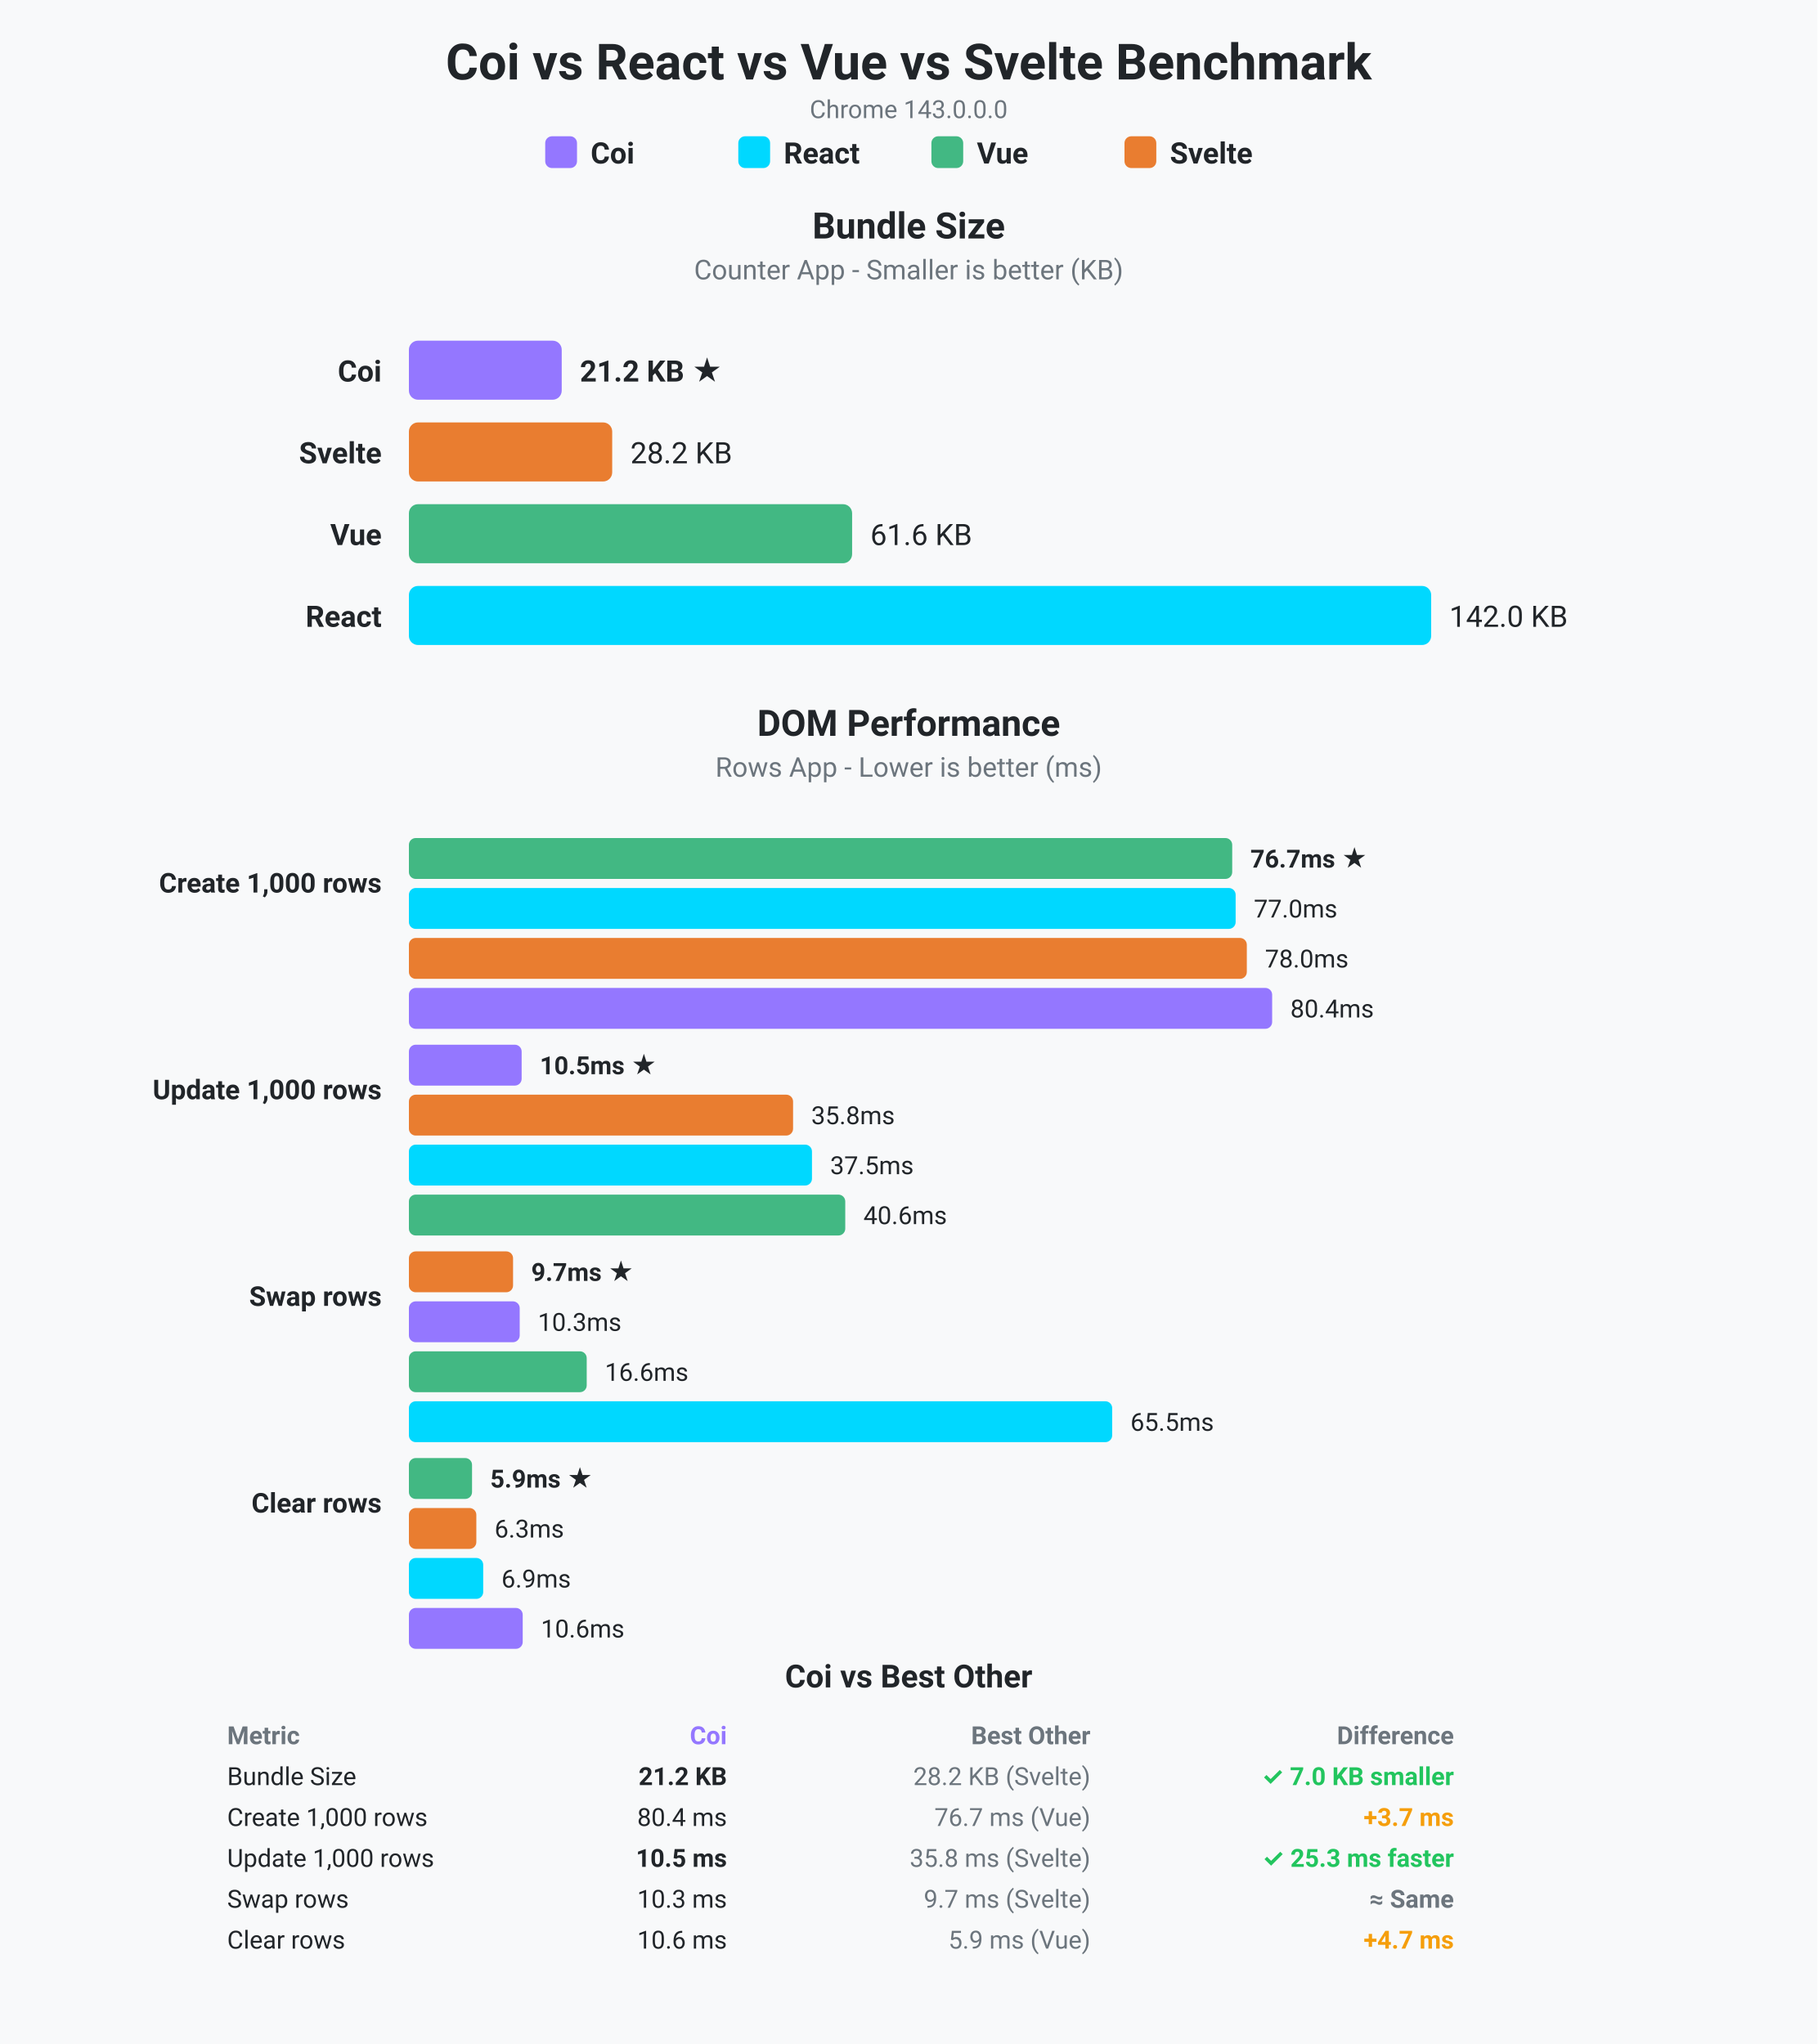
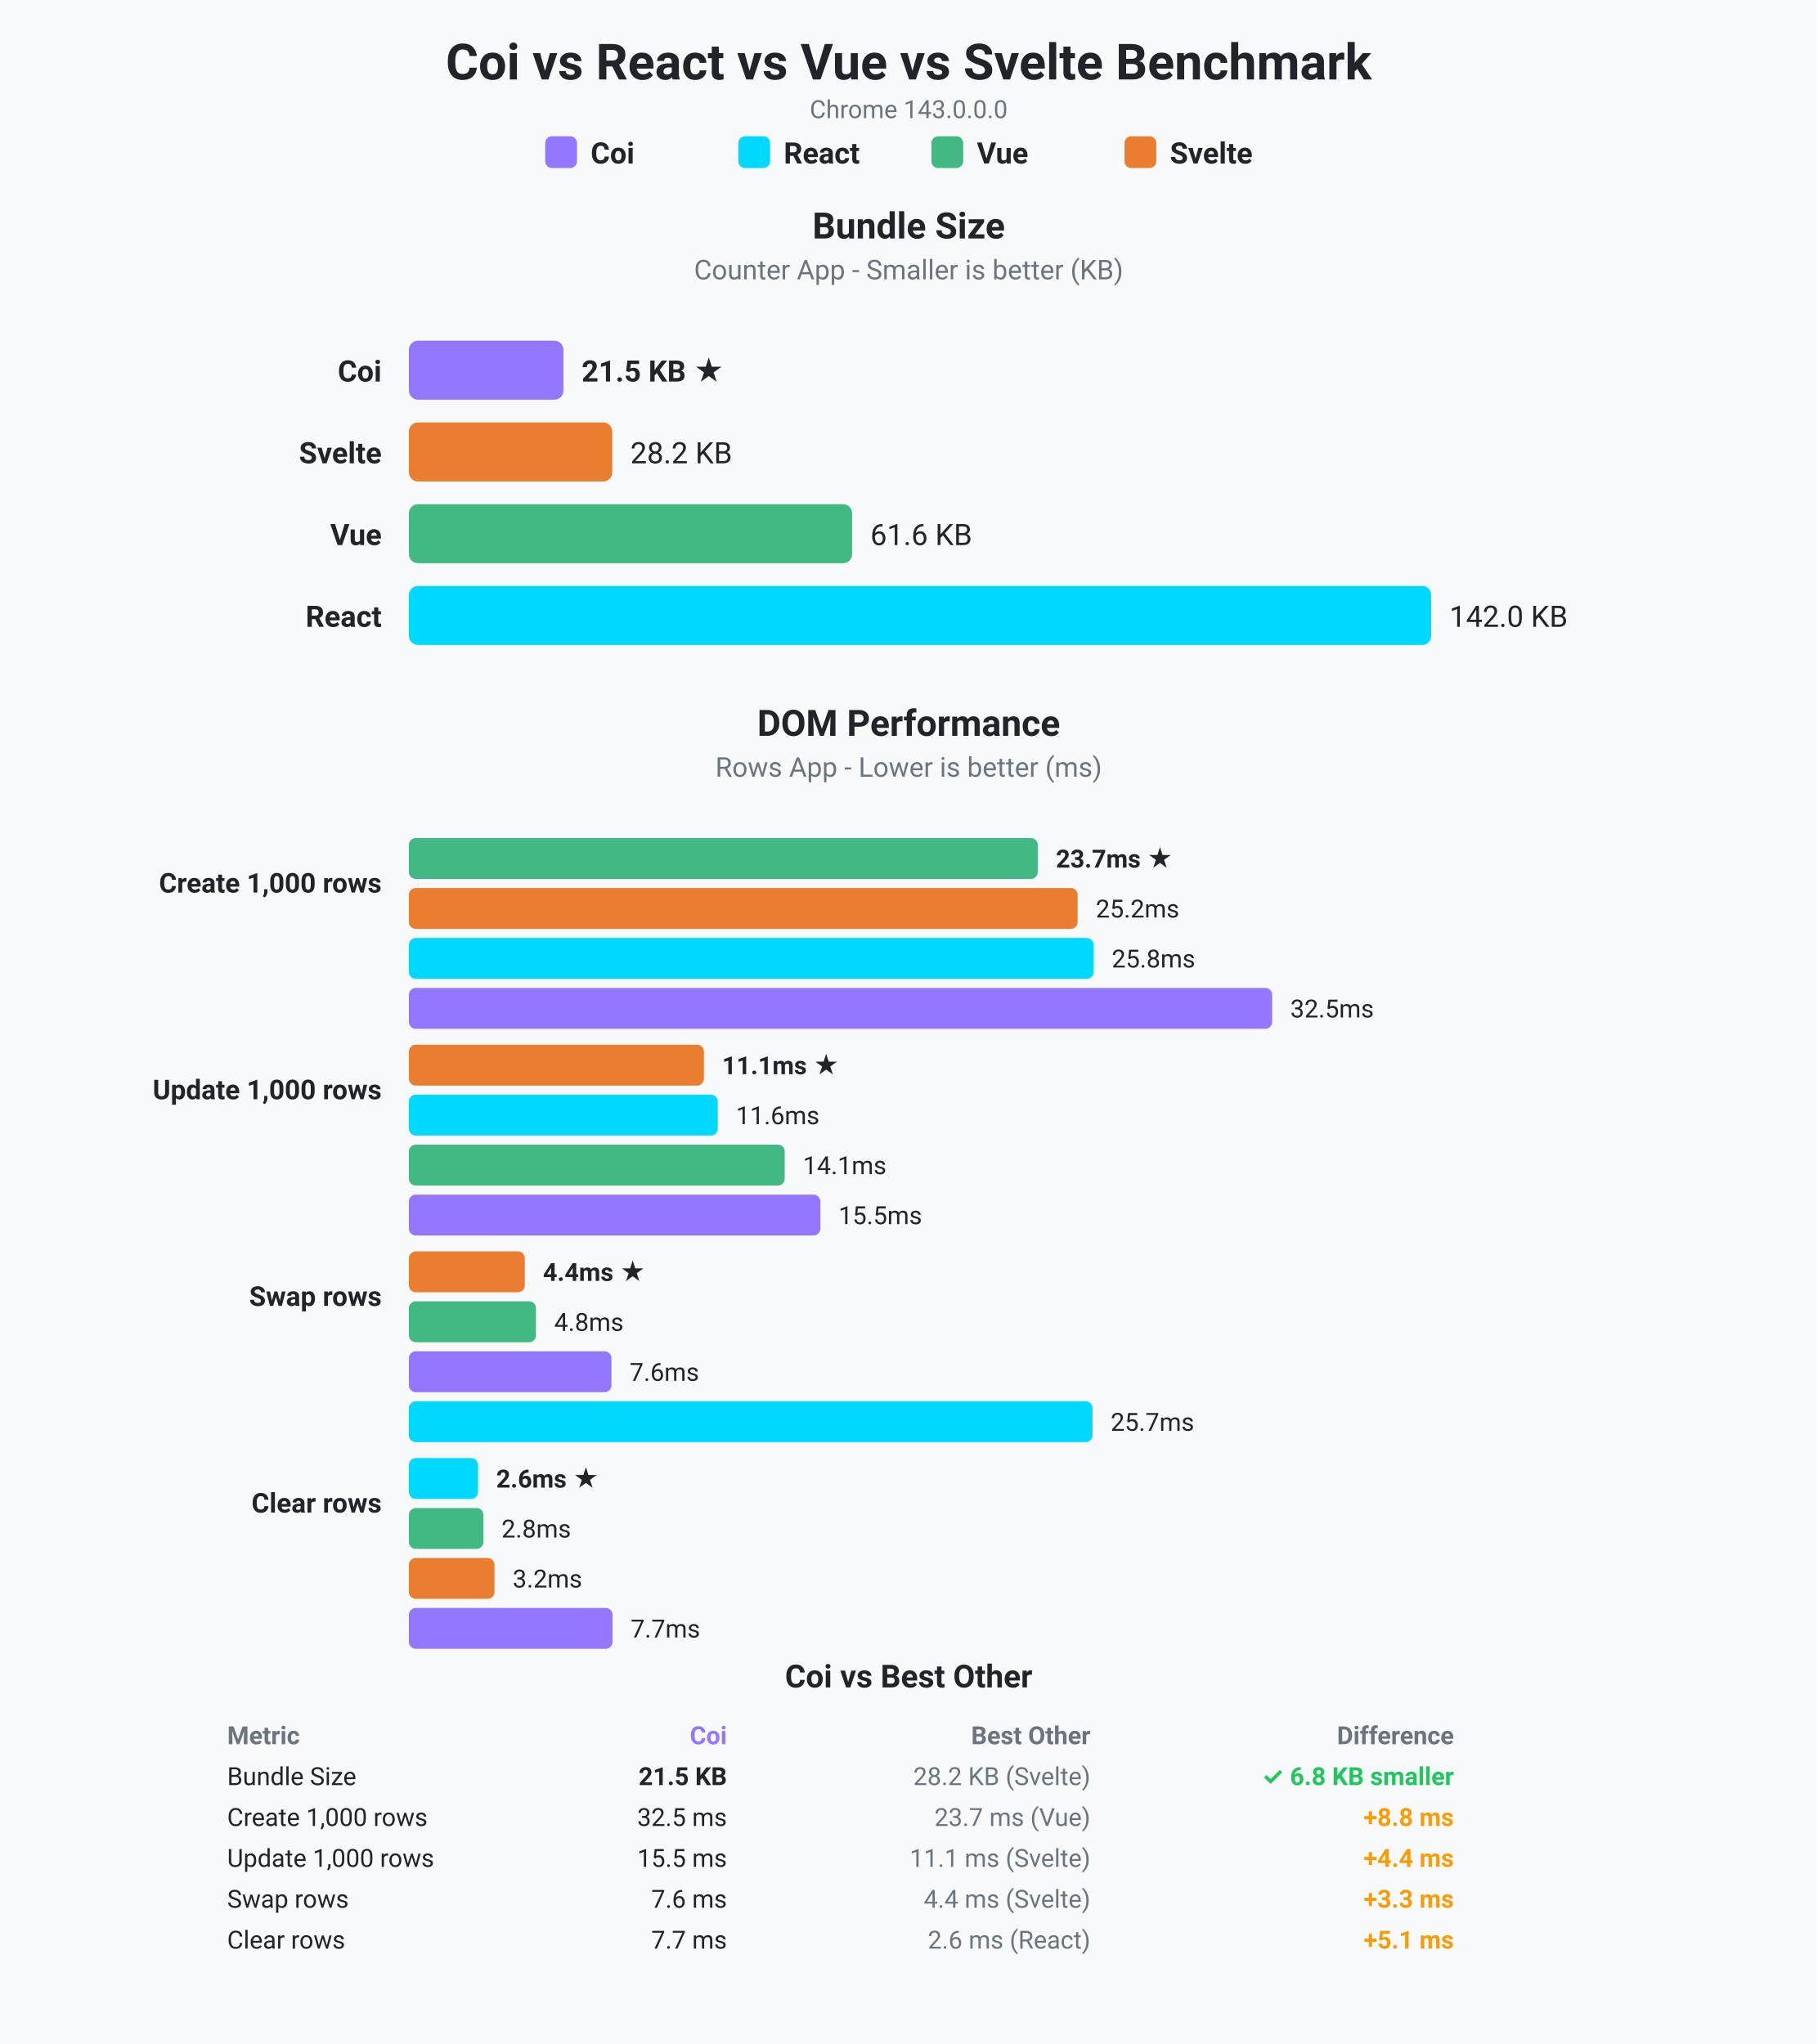
<svg xmlns="http://www.w3.org/2000/svg" viewBox="0 0 800 900" width="100%" style="font-family: -apple-system, BlinkMacSystemFont, 'Segoe UI', Roboto, sans-serif; background: #f8f9fa;">
  <rect width="100%" height="100%" fill="#f8f9fa" />
  <text x="400.0" y="35" text-anchor="middle" fill="#212529" font-size="22" font-weight="bold">Coi vs React vs Vue vs Svelte Benchmark</text>
  <text x="400.0" y="52" text-anchor="middle" fill="#6c757d" font-size="11">Chrome 143.0.0.0</text>
  <rect x="240.0" y="60" width="14" height="14" fill="#9477ff" rx="3" />
  <text x="260.0" y="72" fill="#212529" font-size="13" font-weight="600">Coi</text>
  <rect x="325.0" y="60" width="14" height="14" fill="#00d8ff" rx="3" />
  <text x="345.0" y="72" fill="#212529" font-size="13" font-weight="600">React</text>
  <rect x="410.0" y="60" width="14" height="14" fill="#42b883" rx="3" />
  <text x="430.0" y="72" fill="#212529" font-size="13" font-weight="600">Vue</text>
  <rect x="495.0" y="60" width="14" height="14" fill="#e97d30" rx="3" />
  <text x="515.0" y="72" fill="#212529" font-size="13" font-weight="600">Svelte</text>
  <text x="400.0" y="105" text-anchor="middle" fill="#212529" font-size="16" font-weight="bold">Bundle Size</text>
  <text x="400.0" y="123" text-anchor="middle" fill="#6c757d" font-size="12">Counter App - Smaller is better (KB)</text>
  <text x="168" y="168" text-anchor="end" fill="#212529" font-size="13" font-weight="bold">Coi</text>
-   <rect x="180" y="150" width="67.266" height="26" fill="#9477ff" rx="4" />
-   <text x="255.266" y="168" fill="#212529" font-size="13" font-weight="bold">21.2 KB ★</text>
+   <rect x="180" y="150" width="68.015" height="26" fill="#9477ff" rx="4" />
+   <text x="256.015" y="168" fill="#212529" font-size="13" font-weight="bold">21.5 KB ★</text>
  <text x="168" y="204" text-anchor="end" fill="#212529" font-size="13" font-weight="bold">Svelte</text>
  <rect x="180" y="186" width="89.489" height="26" fill="#e97d30" rx="4" />
  <text x="277.489" y="204" fill="#212529" font-size="13" font-weight="normal">28.2 KB</text>
  <text x="168" y="240" text-anchor="end" fill="#212529" font-size="13" font-weight="bold">Vue</text>
  <rect x="180" y="222" width="195.098" height="26" fill="#42b883" rx="4" />
  <text x="383.098" y="240" fill="#212529" font-size="13" font-weight="normal">61.6 KB</text>
  <text x="168" y="276" text-anchor="end" fill="#212529" font-size="13" font-weight="bold">React</text>
  <rect x="180" y="258" width="450.0" height="26" fill="#00d8ff" rx="4" />
  <text x="638.0" y="276" fill="#212529" font-size="13" font-weight="normal">142.0 KB</text>
  <text x="400.0" y="324" text-anchor="middle" fill="#212529" font-size="16" font-weight="bold">DOM Performance</text>
  <text x="400.0" y="342" text-anchor="middle" fill="#6c757d" font-size="12">Rows App - Lower is better (ms)</text>
  <text x="168" y="393" text-anchor="end" fill="#212529" font-size="12" font-weight="bold">Create 1,000 rows</text>
-   <rect x="180" y="369" width="362.418" height="18" fill="#42b883" rx="3" />
-   <text x="550.418" y="382" fill="#212529" font-size="11" font-weight="bold">76.7ms ★</text>
-   <rect x="180" y="391" width="363.93" height="18" fill="#00d8ff" rx="3" />
-   <text x="551.93" y="404" fill="#212529" font-size="11" font-weight="normal">77.0ms</text>
-   <rect x="180" y="413" width="368.846" height="18" fill="#e97d30" rx="3" />
-   <text x="556.846" y="426" fill="#212529" font-size="11" font-weight="normal">78.0ms</text>
+   <rect x="180" y="369" width="276.81" height="18" fill="#42b883" rx="3" />
+   <text x="464.81" y="382" fill="#212529" font-size="11" font-weight="bold">23.7ms ★</text>
+   <rect x="180" y="391" width="294.36" height="18" fill="#e97d30" rx="3" />
+   <text x="482.36" y="404" fill="#212529" font-size="11" font-weight="normal">25.2ms</text>
+   <rect x="180" y="413" width="301.379" height="18" fill="#00d8ff" rx="3" />
+   <text x="489.379" y="426" fill="#212529" font-size="11" font-weight="normal">25.8ms</text>
  <rect x="180" y="435" width="380.0" height="18" fill="#9477ff" rx="3" />
-   <text x="568.0" y="448" fill="#212529" font-size="11" font-weight="normal">80.4ms</text>
+   <text x="568.0" y="448" fill="#212529" font-size="11" font-weight="normal">32.5ms</text>
  <text x="168" y="484" text-anchor="end" fill="#212529" font-size="12" font-weight="bold">Update 1,000 rows</text>
-   <rect x="180" y="460" width="49.627" height="18" fill="#9477ff" rx="3" />
-   <text x="237.627" y="473" fill="#212529" font-size="11" font-weight="bold">10.5ms ★</text>
-   <rect x="180" y="482" width="169.109" height="18" fill="#e97d30" rx="3" />
-   <text x="357.109" y="495" fill="#212529" font-size="11" font-weight="normal">35.8ms</text>
-   <rect x="180" y="504" width="177.428" height="18" fill="#00d8ff" rx="3" />
-   <text x="365.428" y="517" fill="#212529" font-size="11" font-weight="normal">37.5ms</text>
-   <rect x="180" y="526" width="192.08" height="18" fill="#42b883" rx="3" />
-   <text x="380.08" y="539" fill="#212529" font-size="11" font-weight="normal">40.6ms</text>
+   <rect x="180" y="460" width="129.865" height="18" fill="#e97d30" rx="3" />
+   <text x="317.865" y="473" fill="#212529" font-size="11" font-weight="bold">11.1ms ★</text>
+   <rect x="180" y="482" width="135.948" height="18" fill="#00d8ff" rx="3" />
+   <text x="323.948" y="495" fill="#212529" font-size="11" font-weight="normal">11.6ms</text>
+   <rect x="180" y="504" width="165.431" height="18" fill="#42b883" rx="3" />
+   <text x="353.431" y="517" fill="#212529" font-size="11" font-weight="normal">14.1ms</text>
+   <rect x="180" y="526" width="181.108" height="18" fill="#9477ff" rx="3" />
+   <text x="369.108" y="539" fill="#212529" font-size="11" font-weight="normal">15.5ms</text>
  <text x="168" y="575" text-anchor="end" fill="#212529" font-size="12" font-weight="bold">Swap rows</text>
-   <rect x="180" y="551" width="45.846" height="18" fill="#e97d30" rx="3" />
-   <text x="233.846" y="564" fill="#212529" font-size="11" font-weight="bold">9.7ms ★</text>
-   <rect x="180" y="573" width="48.776" height="18" fill="#9477ff" rx="3" />
-   <text x="236.776" y="586" fill="#212529" font-size="11" font-weight="normal">10.3ms</text>
-   <rect x="180" y="595" width="78.269" height="18" fill="#42b883" rx="3" />
-   <text x="266.269" y="608" fill="#212529" font-size="11" font-weight="normal">16.6ms</text>
-   <rect x="180" y="617" width="309.577" height="18" fill="#00d8ff" rx="3" />
-   <text x="497.577" y="630" fill="#212529" font-size="11" font-weight="normal">65.5ms</text>
+   <rect x="180" y="551" width="51.01" height="18" fill="#e97d30" rx="3" />
+   <text x="239.01" y="564" fill="#212529" font-size="11" font-weight="bold">4.4ms ★</text>
+   <rect x="180" y="573" width="55.924" height="18" fill="#42b883" rx="3" />
+   <text x="243.924" y="586" fill="#212529" font-size="11" font-weight="normal">4.8ms</text>
+   <rect x="180" y="595" width="89.15" height="18" fill="#9477ff" rx="3" />
+   <text x="277.15" y="608" fill="#212529" font-size="11" font-weight="normal">7.6ms</text>
+   <rect x="180" y="617" width="300.911" height="18" fill="#00d8ff" rx="3" />
+   <text x="488.911" y="630" fill="#212529" font-size="11" font-weight="normal">25.7ms</text>
  <text x="168" y="666" text-anchor="end" fill="#212529" font-size="12" font-weight="bold">Clear rows</text>
-   <rect x="180" y="642" width="27.791" height="18" fill="#42b883" rx="3" />
-   <text x="215.791" y="655" fill="#212529" font-size="11" font-weight="bold">5.9ms ★</text>
-   <rect x="180" y="664" width="29.682" height="18" fill="#e97d30" rx="3" />
-   <text x="217.682" y="677" fill="#212529" font-size="11" font-weight="normal">6.3ms</text>
-   <rect x="180" y="686" width="32.706" height="18" fill="#00d8ff" rx="3" />
-   <text x="220.706" y="699" fill="#212529" font-size="11" font-weight="normal">6.9ms</text>
-   <rect x="180" y="708" width="50.1" height="18" fill="#9477ff" rx="3" />
-   <text x="238.1" y="721" fill="#212529" font-size="11" font-weight="normal">10.6ms</text>
+   <rect x="180" y="642" width="30.419" height="18" fill="#00d8ff" rx="3" />
+   <text x="218.419" y="655" fill="#212529" font-size="11" font-weight="bold">2.6ms ★</text>
+   <rect x="180" y="664" width="32.759" height="18" fill="#42b883" rx="3" />
+   <text x="220.759" y="677" fill="#212529" font-size="11" font-weight="normal">2.8ms</text>
+   <rect x="180" y="686" width="37.672" height="18" fill="#e97d30" rx="3" />
+   <text x="225.672" y="699" fill="#212529" font-size="11" font-weight="normal">3.2ms</text>
+   <rect x="180" y="708" width="89.618" height="18" fill="#9477ff" rx="3" />
+   <text x="277.618" y="721" fill="#212529" font-size="11" font-weight="normal">7.7ms</text>
  <text x="400.0" y="743" text-anchor="middle" fill="#212529" font-size="14" font-weight="bold">Coi vs Best Other</text>
  <text x="100" y="768" fill="#6c757d" font-size="11" font-weight="bold">Metric</text>
  <text x="320" y="768" text-anchor="end" fill="#9477ff" font-size="11" font-weight="bold">Coi</text>
  <text x="480" y="768" text-anchor="end" fill="#6c757d" font-size="11" font-weight="bold">Best Other</text>
  <text x="640" y="768" text-anchor="end" fill="#6c757d" font-size="11" font-weight="bold">Difference</text>
  <text x="100" y="786" fill="#212529" font-size="11">Bundle Size</text>
-   <text x="320" y="786" text-anchor="end" fill="#212529" font-size="11" font-weight="bold">21.2 KB</text>
+   <text x="320" y="786" text-anchor="end" fill="#212529" font-size="11" font-weight="bold">21.5 KB</text>
  <text x="480" y="786" text-anchor="end" fill="#6c757d" font-size="11">28.2 KB (Svelte)</text>
-   <text x="640" y="786" text-anchor="end" fill="#22c55e" font-size="11" font-weight="bold">✓ 7.0 KB smaller</text>
+   <text x="640" y="786" text-anchor="end" fill="#22c55e" font-size="11" font-weight="bold">✓ 6.8 KB smaller</text>
  <text x="100" y="804" fill="#212529" font-size="11">Create 1,000 rows</text>
-   <text x="320" y="804" text-anchor="end" fill="#212529" font-size="11" font-weight="normal">80.4 ms</text>
-   <text x="480" y="804" text-anchor="end" fill="#6c757d" font-size="11">76.7 ms (Vue)</text>
-   <text x="640" y="804" text-anchor="end" fill="#f59e0b" font-size="11" font-weight="bold">+3.7 ms</text>
+   <text x="320" y="804" text-anchor="end" fill="#212529" font-size="11" font-weight="normal">32.5 ms</text>
+   <text x="480" y="804" text-anchor="end" fill="#6c757d" font-size="11">23.7 ms (Vue)</text>
+   <text x="640" y="804" text-anchor="end" fill="#f59e0b" font-size="11" font-weight="bold">+8.8 ms</text>
  <text x="100" y="822" fill="#212529" font-size="11">Update 1,000 rows</text>
-   <text x="320" y="822" text-anchor="end" fill="#212529" font-size="11" font-weight="bold">10.5 ms</text>
-   <text x="480" y="822" text-anchor="end" fill="#6c757d" font-size="11">35.8 ms (Svelte)</text>
-   <text x="640" y="822" text-anchor="end" fill="#22c55e" font-size="11" font-weight="bold">✓ 25.3 ms faster</text>
+   <text x="320" y="822" text-anchor="end" fill="#212529" font-size="11" font-weight="normal">15.5 ms</text>
+   <text x="480" y="822" text-anchor="end" fill="#6c757d" font-size="11">11.1 ms (Svelte)</text>
+   <text x="640" y="822" text-anchor="end" fill="#f59e0b" font-size="11" font-weight="bold">+4.4 ms</text>
  <text x="100" y="840" fill="#212529" font-size="11">Swap rows</text>
-   <text x="320" y="840" text-anchor="end" fill="#212529" font-size="11" font-weight="normal">10.3 ms</text>
-   <text x="480" y="840" text-anchor="end" fill="#6c757d" font-size="11">9.7 ms (Svelte)</text>
-   <text x="640" y="840" text-anchor="end" fill="#6c757d" font-size="11" font-weight="bold">≈ Same</text>
+   <text x="320" y="840" text-anchor="end" fill="#212529" font-size="11" font-weight="normal">7.6 ms</text>
+   <text x="480" y="840" text-anchor="end" fill="#6c757d" font-size="11">4.4 ms (Svelte)</text>
+   <text x="640" y="840" text-anchor="end" fill="#f59e0b" font-size="11" font-weight="bold">+3.3 ms</text>
  <text x="100" y="858" fill="#212529" font-size="11">Clear rows</text>
-   <text x="320" y="858" text-anchor="end" fill="#212529" font-size="11" font-weight="normal">10.6 ms</text>
-   <text x="480" y="858" text-anchor="end" fill="#6c757d" font-size="11">5.9 ms (Vue)</text>
-   <text x="640" y="858" text-anchor="end" fill="#f59e0b" font-size="11" font-weight="bold">+4.7 ms</text>
+   <text x="320" y="858" text-anchor="end" fill="#212529" font-size="11" font-weight="normal">7.7 ms</text>
+   <text x="480" y="858" text-anchor="end" fill="#6c757d" font-size="11">2.6 ms (React)</text>
+   <text x="640" y="858" text-anchor="end" fill="#f59e0b" font-size="11" font-weight="bold">+5.1 ms</text>
</svg>
